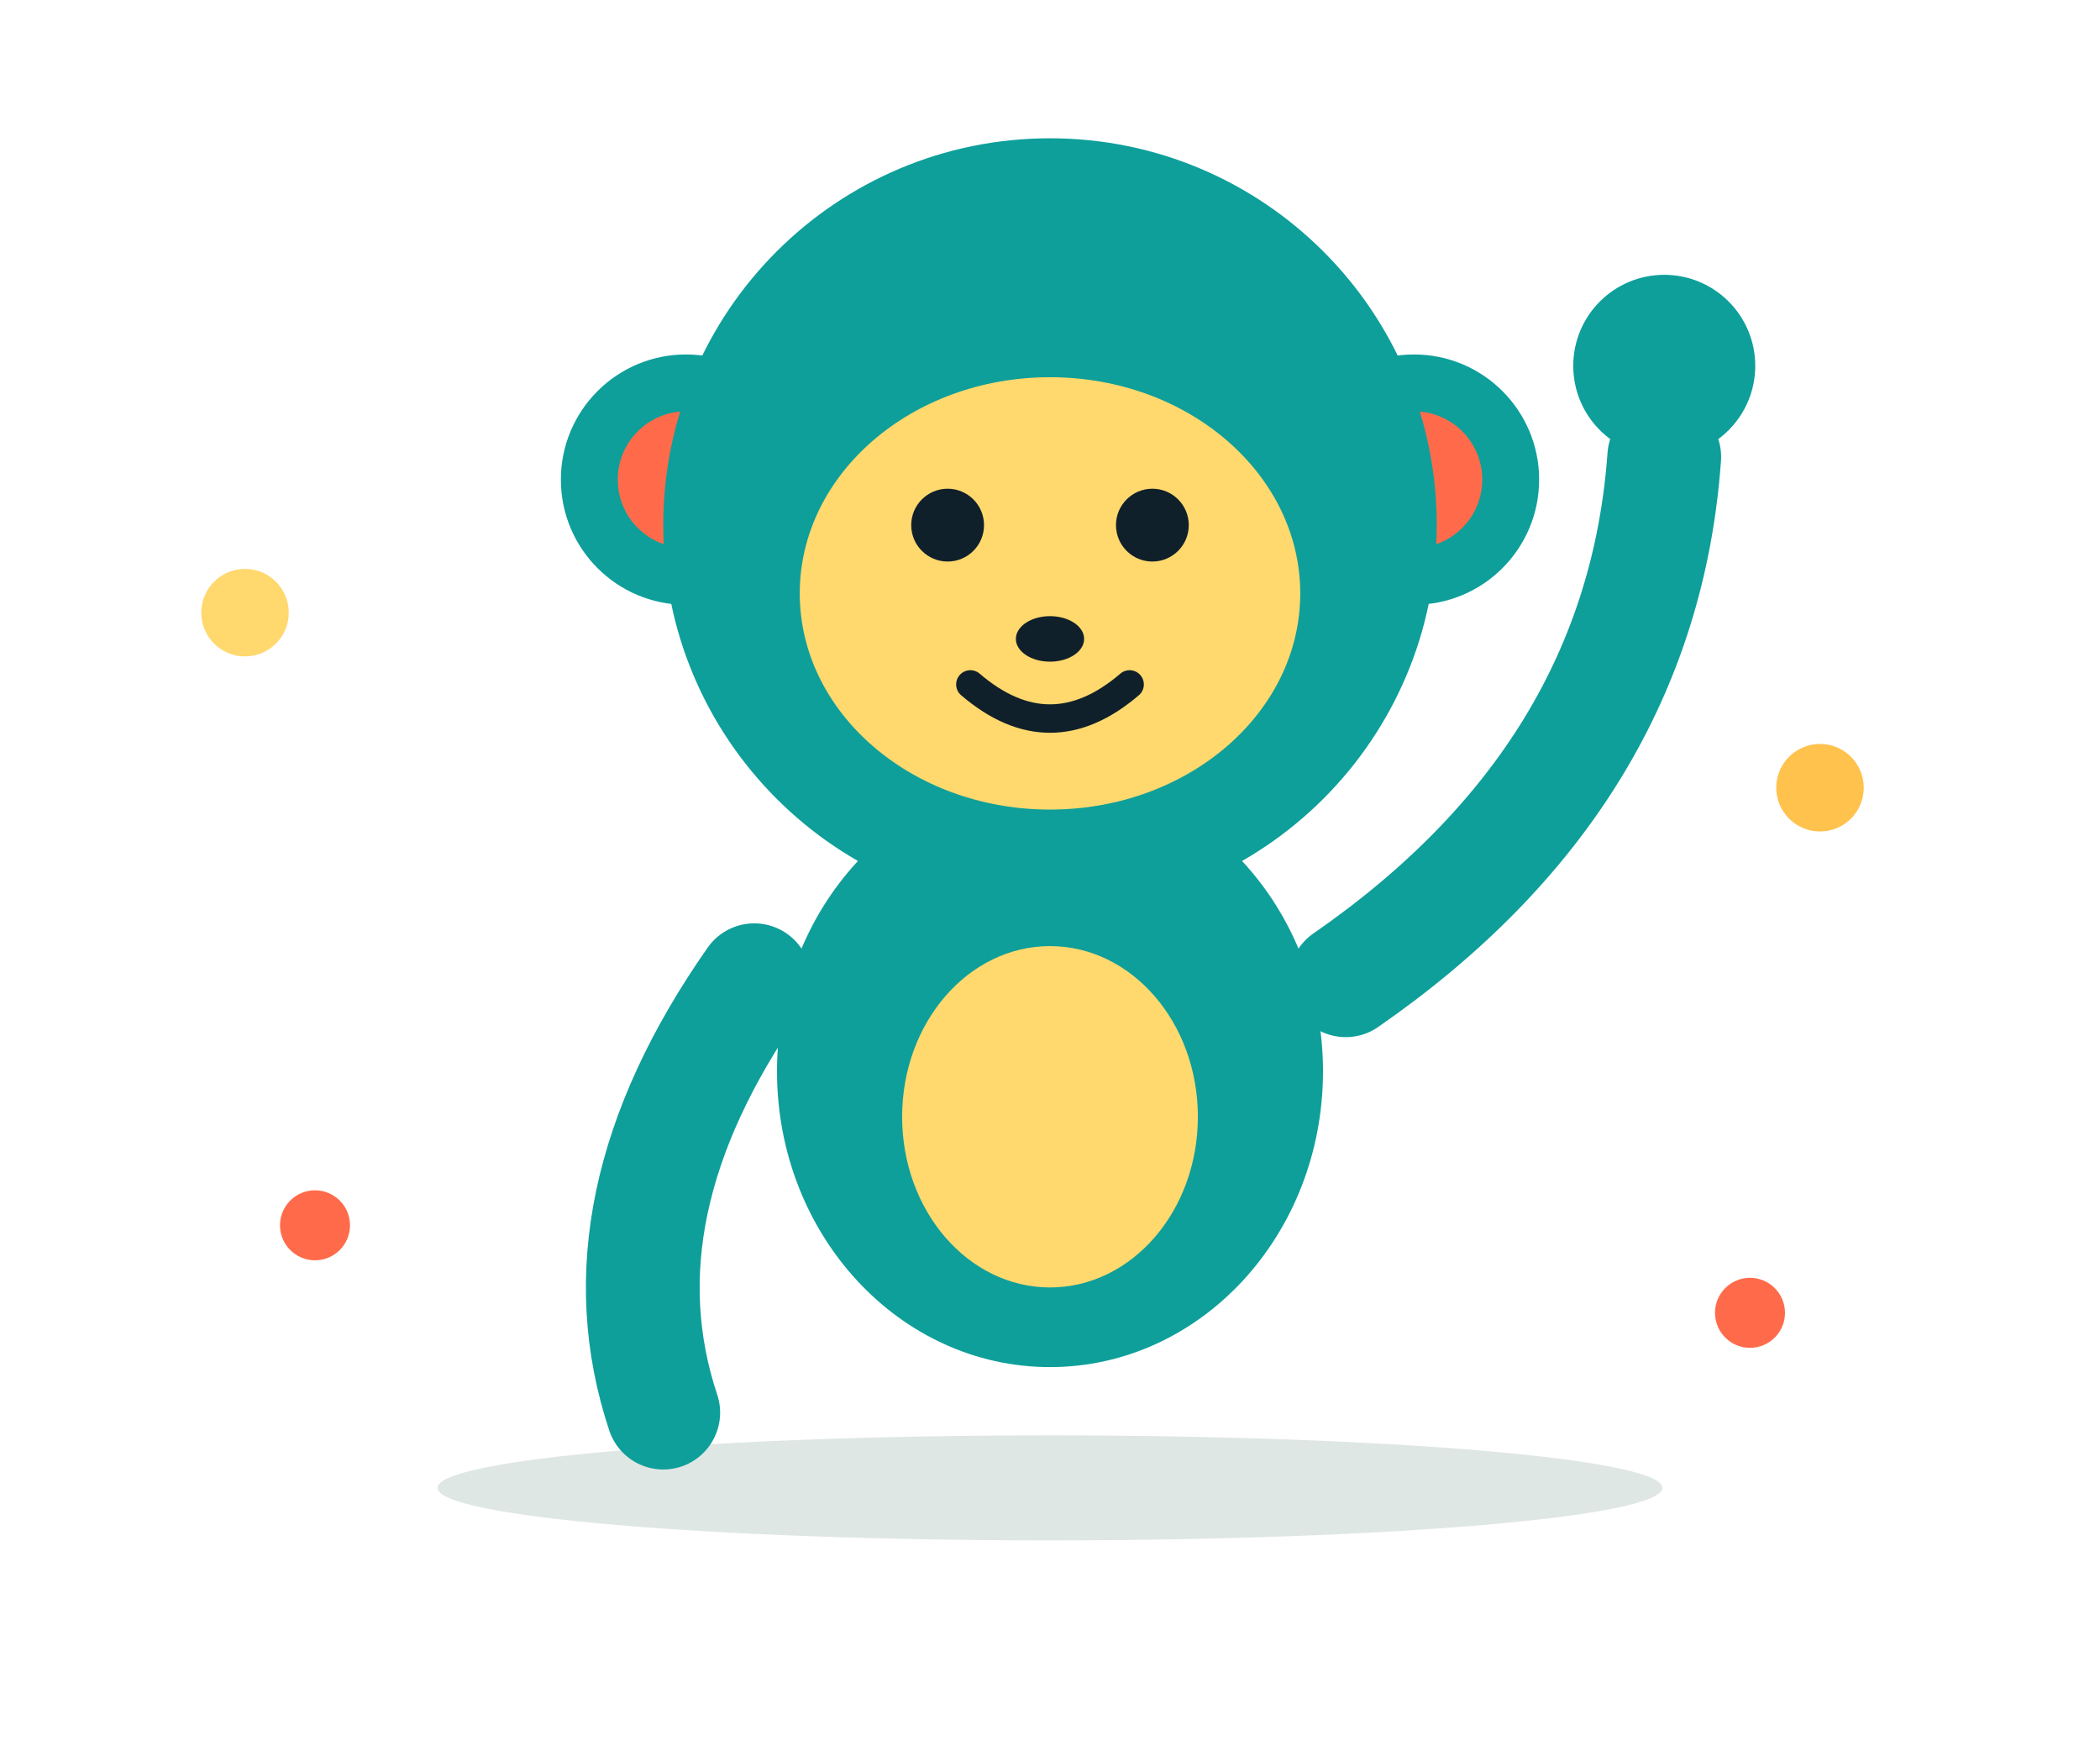
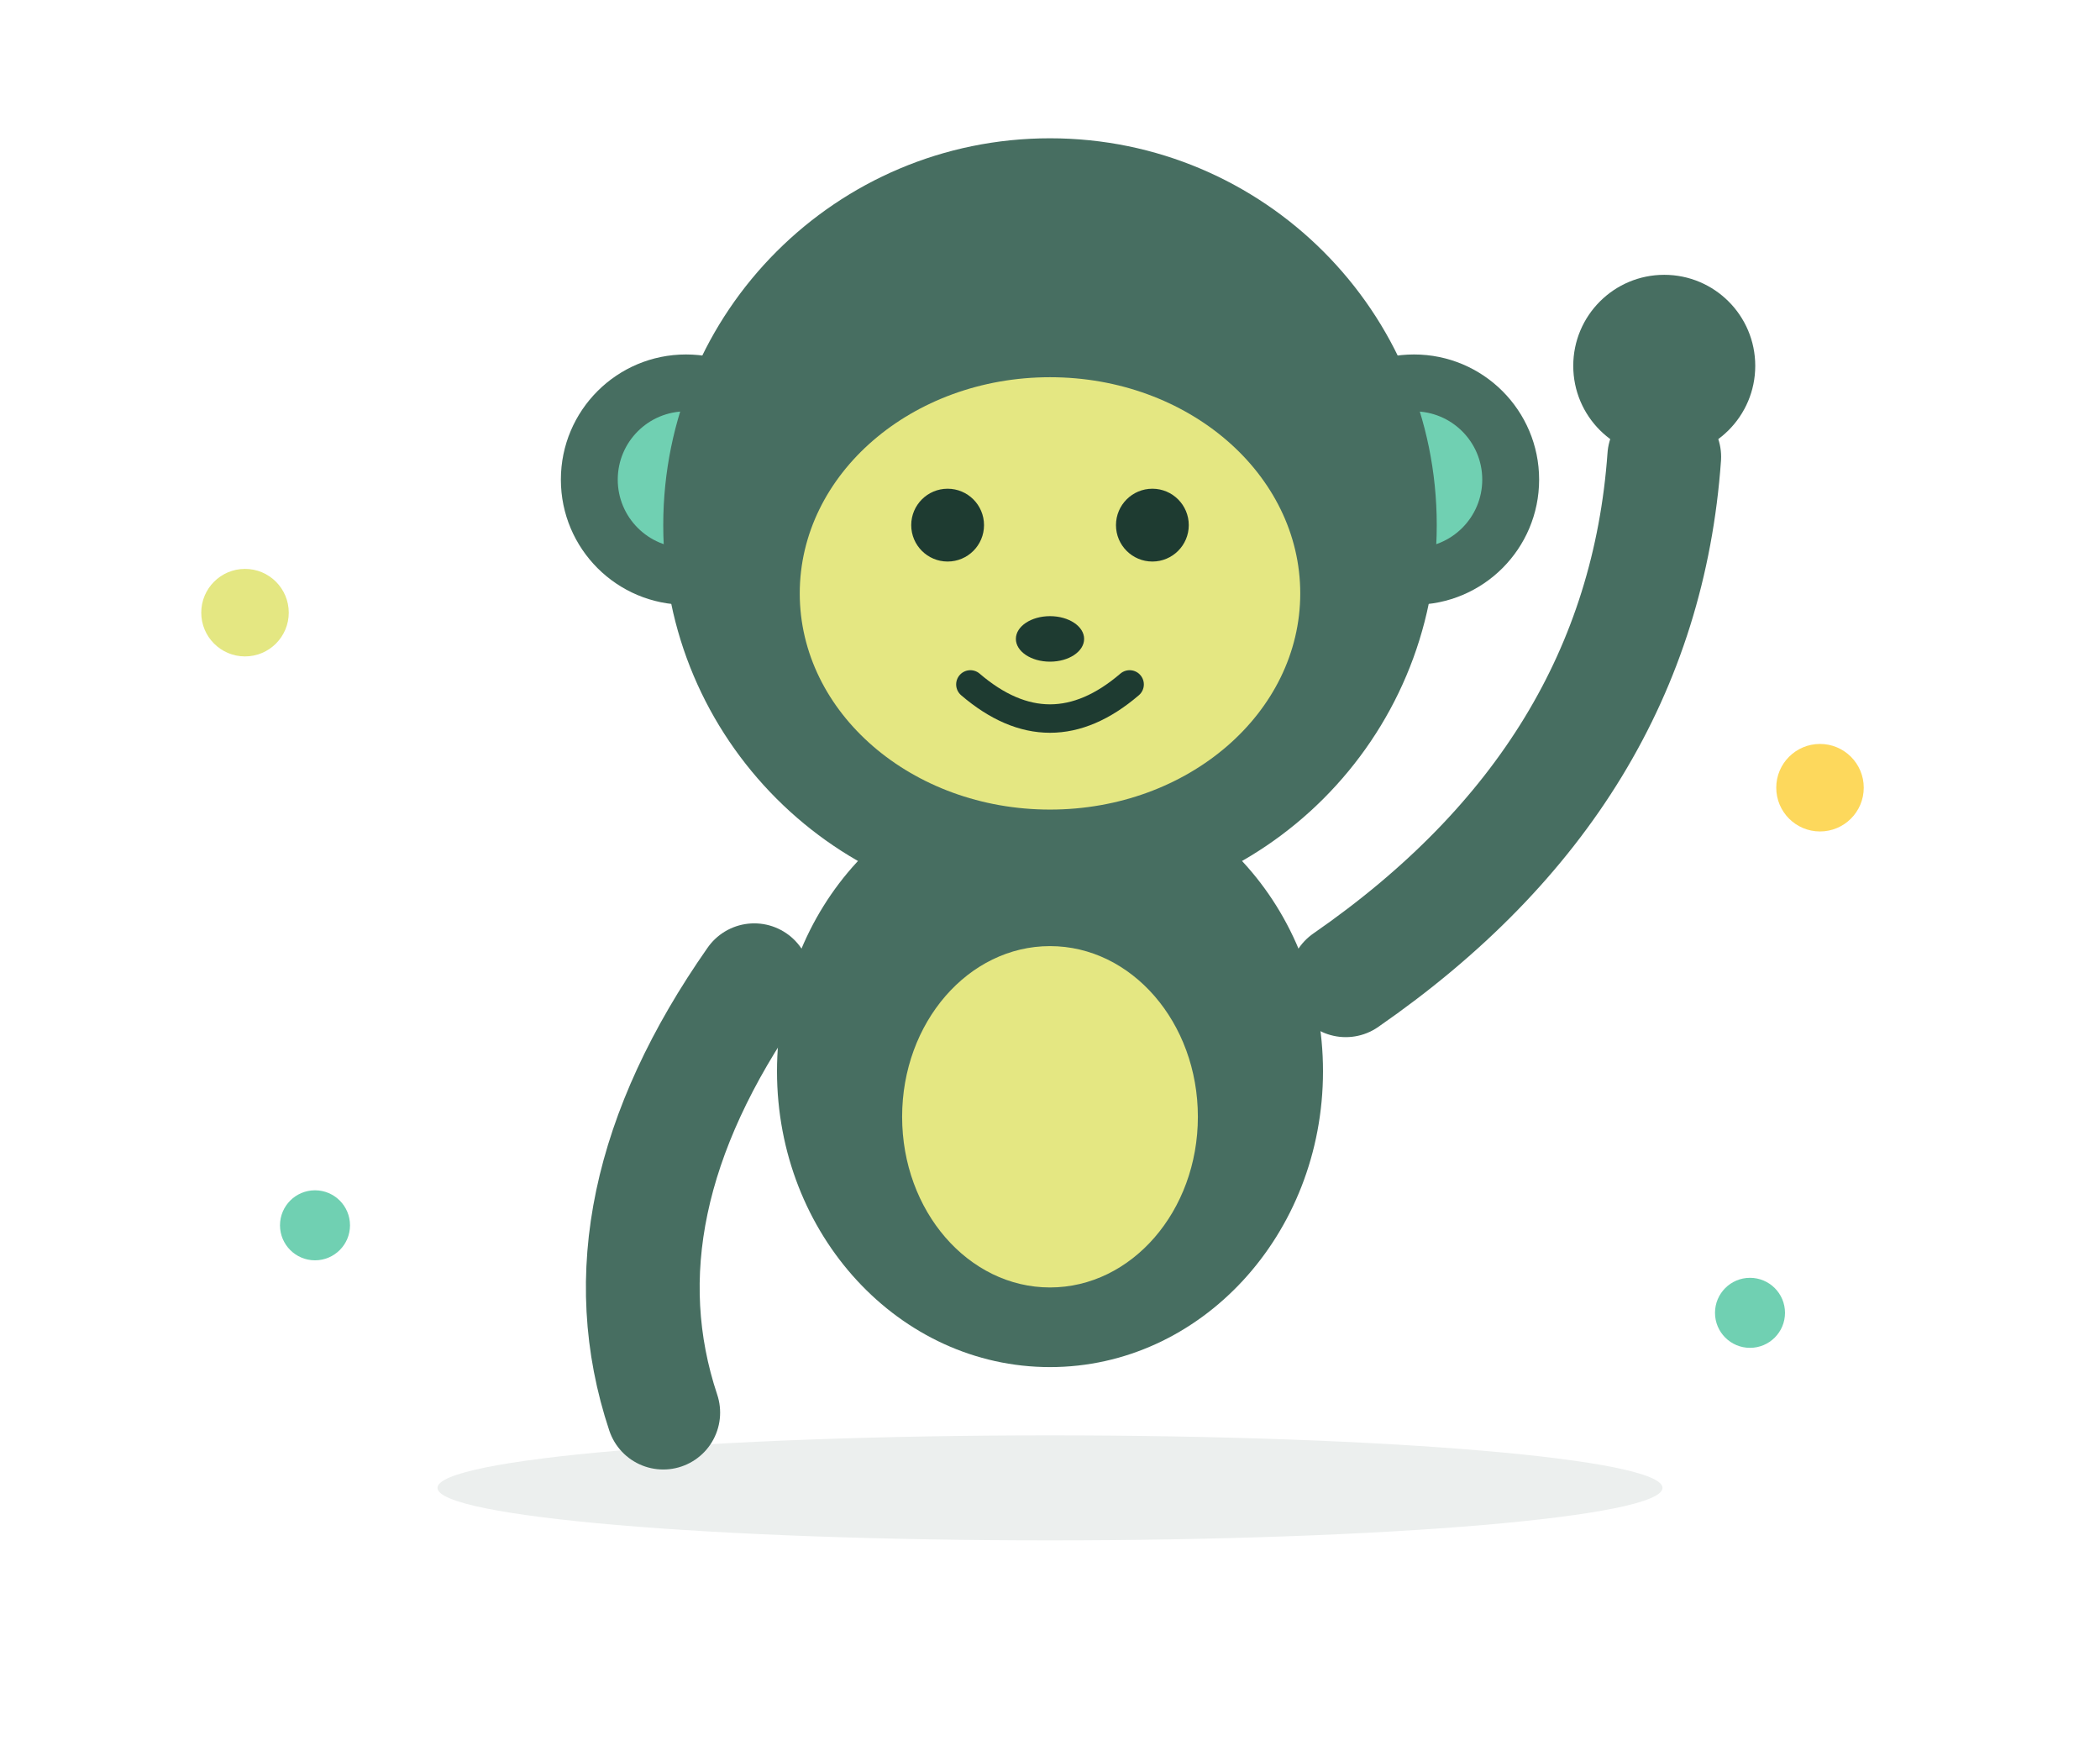
<svg xmlns="http://www.w3.org/2000/svg" viewBox="0 0 240 200" width="240" height="200" fill="none">
-   <ellipse cx="120" cy="170" rx="70" ry="6" fill="#DFE7E5" />
+   <ellipse cx="120" cy="170" rx="70" ry="6" fill="#ECEFEE" />
  <g transform="translate(120 60) scale(1.3)">
-     <ellipse cx="0" cy="48" rx="24" ry="26" fill="#0E9F9A" />
-     <ellipse cx="0" cy="52" rx="13" ry="15" fill="#FFD86E" />
-     <path d="M26 40 Q52 22 54 -6" stroke="#0E9F9A" stroke-width="10" stroke-linecap="round" fill="none" />
-     <circle cx="54" cy="-14" r="8" fill="#0E9F9A" />
-     <path d="M-26 40 Q-40 60 -34 78" stroke="#0E9F9A" stroke-width="10" stroke-linecap="round" fill="none" />
-     <circle cx="-32" cy="-4" r="11" fill="#0E9F9A" />
-     <circle cx="-32" cy="-4" r="6" fill="#FF6B4A" />
-     <circle cx="32" cy="-4" r="11" fill="#0E9F9A" />
-     <circle cx="32" cy="-4" r="6" fill="#FF6B4A" />
-     <circle cx="0" cy="0" r="34" fill="#0E9F9A" />
-     <ellipse cx="0" cy="6" rx="22" ry="19" fill="#FFD86E" />
-     <circle cx="-9" cy="0" r="3.2" fill="#10202A" />
-     <circle cx="9" cy="0" r="3.2" fill="#10202A" />
-     <ellipse cx="0" cy="10" rx="3" ry="2" fill="#10202A" />
-     <path d="M-7 14 Q0 20 7 14" stroke="#10202A" stroke-width="2.5" stroke-linecap="round" />
+     <ellipse cx="0" cy="48" rx="24" ry="26" fill="#476E61" />
+     <ellipse cx="0" cy="52" rx="13" ry="15" fill="#E4E782" />
+     <path d="M26 40 Q52 22 54 -6" stroke="#476E61" stroke-width="10" stroke-linecap="round" fill="none" />
+     <circle cx="54" cy="-14" r="8" fill="#476E61" />
+     <path d="M-26 40 Q-40 60 -34 78" stroke="#476E61" stroke-width="10" stroke-linecap="round" fill="none" />
+     <circle cx="-32" cy="-4" r="11" fill="#476E61" />
+     <circle cx="-32" cy="-4" r="6" fill="#70D0B2" />
+     <circle cx="32" cy="-4" r="11" fill="#476E61" />
+     <circle cx="32" cy="-4" r="6" fill="#70D0B2" />
+     <circle cx="0" cy="0" r="34" fill="#476E61" />
+     <ellipse cx="0" cy="6" rx="22" ry="19" fill="#E4E782" />
+     <circle cx="-9" cy="0" r="3.2" fill="#1E3B31" />
+     <circle cx="9" cy="0" r="3.2" fill="#1E3B31" />
+     <ellipse cx="0" cy="10" rx="3" ry="2" fill="#1E3B31" />
+     <path d="M-7 14 Q0 20 7 14" stroke="#1E3B31" stroke-width="2.5" stroke-linecap="round" />
  </g>
-   <circle cx="208" cy="90" r="5" fill="#FFC24D" />
-   <circle cx="28" cy="70" r="5" fill="#FFD86E" />
-   <circle cx="200" cy="150" r="4" fill="#FF6B4A" />
-   <circle cx="36" cy="140" r="4" fill="#FF6B4A" />
+   <circle cx="208" cy="90" r="5" fill="#FDD85C" />
+   <circle cx="28" cy="70" r="5" fill="#E4E782" />
+   <circle cx="200" cy="150" r="4" fill="#70D0B2" />
+   <circle cx="36" cy="140" r="4" fill="#70D0B2" />
</svg>
